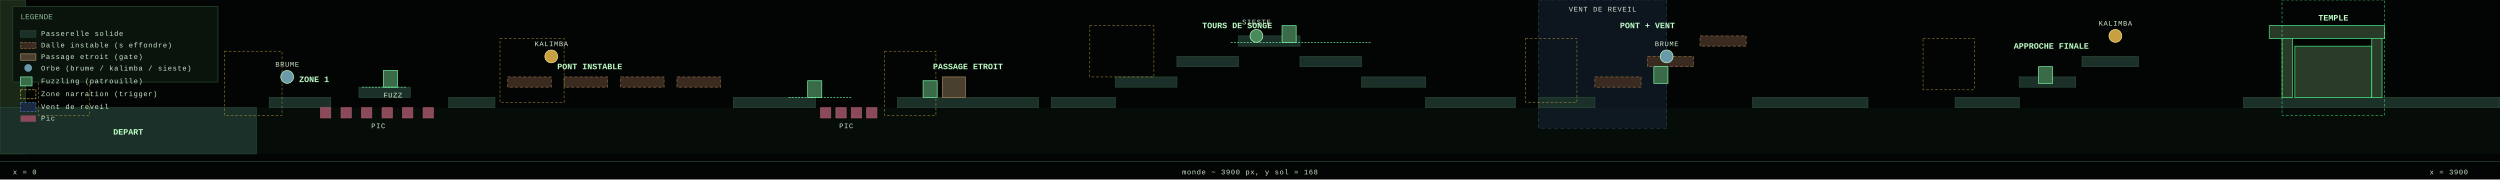
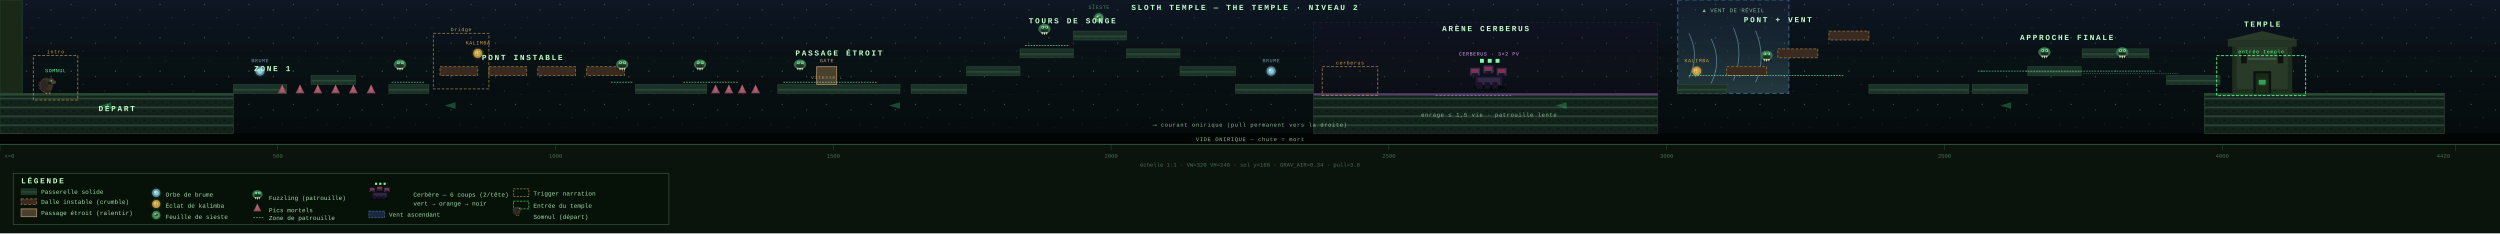
- <svg xmlns="http://www.w3.org/2000/svg" viewBox="0 0 3900 280" width="1950" height="140" role="img" aria-labelledby="title desc">
+ <svg xmlns="http://www.w3.org/2000/svg" viewBox="0 0 4500 420" width="2250" height="210" role="img" aria-labelledby="title desc">
+   <defs>
+     <pattern id="stars" width="80" height="60" patternUnits="userSpaceOnUse">
+       <rect width="80" height="60" fill="#060d12" />
+       <circle cx="12" cy="18" r="1" fill="#cfe8cf" opacity="0.55" />
+       <circle cx="48" cy="8" r="1.2" fill="#bfffc8" opacity="0.4" />
+       <circle cx="70" cy="32" r="0.8" fill="#8ab890" opacity="0.5" />
+       <circle cx="28" cy="44" r="1" fill="#6a9aaa" opacity="0.35" />
+       <circle cx="58" cy="50" r="0.7" fill="#e8f0e0" opacity="0.3" />
+     </pattern>
+     <pattern id="platTile" width="16" height="16" patternUnits="userSpaceOnUse">
+       <rect width="16" height="16" fill="#1a3028" />
+       <rect x="0" y="0" width="16" height="3" fill="#2a4a34" />
+       <rect x="1" y="5" width="6" height="2" fill="#243828" opacity="0.7" />
+       <rect x="9" y="9" width="5" height="2" fill="#243828" opacity="0.5" />
+     </pattern>
+     <pattern id="groundTile" width="16" height="16" patternUnits="userSpaceOnUse">
+       <rect width="16" height="16" fill="#14241c" />
+       <rect x="0" y="0" width="16" height="4" fill="#1a3028" />
+       <rect x="0" y="0" width="16" height="2" fill="#2a4a34" />
+       <rect x="2" y="7" width="5" height="3" fill="#0e1a12" />
+       <rect x="10" y="11" width="4" height="2" fill="#0e1a12" />
+     </pattern>
+     <linearGradient id="skyVeil" x1="0" y1="0" x2="0" y2="1">
+       <stop offset="0%" stop-color="#1a2840" stop-opacity="0.35" />
+       <stop offset="55%" stop-color="#0a1810" stop-opacity="0.15" />
+       <stop offset="100%" stop-color="#020503" stop-opacity="0.5" />
+     </linearGradient>
+     <linearGradient id="windGrad" x1="0" y1="0" x2="0" y2="1">
+       <stop offset="0%" stop-color="#4a7aaa" stop-opacity="0.08" />
+       <stop offset="100%" stop-color="#6a9aaa" stop-opacity="0.35" />
+     </linearGradient>
+     <filter id="glowSoft" x="-50%" y="-50%" width="200%" height="200%">
+       <feGaussianBlur stdDeviation="2.5" result="b" />
+       <feMerge>
+         <feMergeNode in="b" />
+         <feMergeNode in="SourceGraphic" />
+       </feMerge>
+     </filter>
+     <g id="ico-somnul">
+       <ellipse cx="13" cy="30" rx="11" ry="3" fill="#000" opacity="0.35" />
+       <ellipse cx="11" cy="18" rx="12" ry="14" fill="#3a3228" />
+       <ellipse cx="7" cy="18" rx="7" ry="10" fill="#2a2820" />
+       <rect x="9" y="26" width="5" height="6" fill="#2a2218" />
+       <rect x="15" y="26" width="5" height="6" fill="#2a2218" />
+       <rect x="10" y="31" width="3" height="2" fill="#9a8868" />
+       <rect x="16" y="31" width="3" height="2" fill="#9a8868" />
+       <ellipse cx="20" cy="10" rx="6" ry="5.5" fill="#3a3228" />
+       <ellipse cx="24" cy="12" rx="5" ry="3.5" fill="#4a4034" />
+       <rect x="18" y="8" width="4" height="3" fill="#0a0e08" />
+       <rect x="19" y="8.5" width="2.5" height="2" fill="#5aff9a" filter="url(#glowSoft)" />
+       <rect x="14" y="12" width="6" height="4" fill="#1a1410" />
+       <path d="M2 14 L-2 12 M2 18 L-3 17 M3 22 L-2 23" stroke="#5a4a38" stroke-width="1" fill="none" />
+     </g>
+     <g id="ico-fuzz">
+       <ellipse cx="11" cy="22" rx="10" ry="4" fill="#000" opacity="0.3" />
+       <ellipse cx="11" cy="14" rx="11" ry="9" fill="#3a6a48" />
+       <ellipse cx="11" cy="16" rx="7" ry="5" fill="#1a3020" />
+       <polygon points="5,20 7,25 9,20" fill="#c8d8b0" />
+       <polygon points="9,20 11,26 13,20" fill="#c8d8b0" />
+       <polygon points="13,20 15,25 17,20" fill="#c8d8b0" />
+       <rect x="6" y="9" width="4" height="4" fill="#7affaa" filter="url(#glowSoft)" />
+       <rect x="13" y="9" width="4" height="4" fill="#7affaa" filter="url(#glowSoft)" />
+       <rect x="7" y="10" width="1.5" height="2" fill="#0a1408" />
+       <rect x="14" y="10" width="1.5" height="2" fill="#0a1408" />
+     </g>
+     <g id="ico-brume">
+       <circle cx="8" cy="8" r="8" fill="#6a9aaa" filter="url(#glowSoft)" opacity="0.9" />
+       <circle cx="8" cy="8" r="5" fill="#8ad0e0" />
+       <circle cx="6" cy="6" r="2" fill="#d0f0f8" opacity="0.8" />
+     </g>
+     <g id="ico-kalimba">
+       <circle cx="8" cy="8" r="8" fill="#c8a040" filter="url(#glowSoft)" opacity="0.9" />
+       <circle cx="8" cy="8" r="5" fill="#e8c060" />
+       <circle cx="6" cy="6" r="2" fill="#fff0c0" opacity="0.85" />
+       <rect x="5" y="4" width="1.5" height="8" fill="#8a6820" opacity="0.5" />
+       <rect x="8" y="3" width="1.5" height="10" fill="#8a6820" opacity="0.45" />
+       <rect x="11" y="5" width="1.5" height="7" fill="#8a6820" opacity="0.5" />
+     </g>
+     <g id="ico-sieste">
+       <circle cx="8" cy="8" r="8" fill="#4a8a5a" filter="url(#glowSoft)" opacity="0.9" />
+       <circle cx="8" cy="8" r="5" fill="#6ab070" />
+       <ellipse cx="8" cy="8" rx="4" ry="2.5" fill="#2a5a38" transform="rotate(-25 8 8)" />
+       <circle cx="6" cy="6" r="1.5" fill="#c8ffe0" opacity="0.7" />
+     </g>
+     <g id="ico-spike">
+       <polygon points="8,0 16,16 0,16" fill="#8a4a5a" />
+       <polygon points="8,2 13,14 3,14" fill="#aa5a6a" />
+       <polygon points="8,0 10,8 6,8" fill="#c87888" opacity="0.5" />
+     </g>
+     <g id="ico-cerberus">
+       <ellipse cx="36" cy="50" rx="30" ry="5" fill="#000" opacity="0.4" />
+       <rect x="12" y="30" width="48" height="16" fill="#221830" />
+       <rect x="16" y="32" width="40" height="12" fill="#322848" />
+       <rect x="14" y="40" width="10" height="12" fill="#1a1228" />
+       <rect x="28" y="40" width="10" height="12" fill="#1a1228" />
+       <rect x="42" y="40" width="10" height="12" fill="#1a1228" />
+       <g transform="translate(2,6)">
+         <rect x="0" y="8" width="18" height="14" fill="#3a2848" />
+         <rect x="2" y="10" width="14" height="8" fill="#524068" />
+         <rect x="3" y="11" width="4" height="4" fill="#cc1828" />
+         <rect x="10" y="11" width="4" height="4" fill="#cc1828" />
+         <rect x="4" y="18" width="10" height="4" fill="#1a1228" />
+       </g>
+       <g transform="translate(26,2)">
+         <rect x="0" y="8" width="18" height="14" fill="#3a2848" />
+         <rect x="2" y="10" width="14" height="8" fill="#524068" />
+         <rect x="3" y="11" width="4" height="4" fill="#cc1828" />
+         <rect x="10" y="11" width="4" height="4" fill="#cc1828" />
+         <rect x="4" y="18" width="10" height="4" fill="#1a1228" />
+       </g>
+       <g transform="translate(50,6)">
+         <rect x="0" y="8" width="18" height="14" fill="#3a2848" />
+         <rect x="2" y="10" width="14" height="8" fill="#524068" />
+         <rect x="3" y="11" width="4" height="4" fill="#cc1828" />
+         <rect x="10" y="11" width="4" height="4" fill="#cc1828" />
+         <rect x="4" y="18" width="10" height="4" fill="#1a1228" />
+       </g>
+       <rect x="20" y="-2" width="7" height="7" fill="#7affaa" />
+       <rect x="34" y="-2" width="7" height="7" fill="#7affaa" />
+       <rect x="48" y="-2" width="7" height="7" fill="#7affaa" />
+     </g>
+     <g id="ico-temple">
+       <rect x="20" y="20" width="108" height="92" fill="#1e2e1c" />
+       <rect x="28" y="28" width="92" height="76" fill="#2a3a28" />
+       <rect x="12" y="16" width="124" height="12" fill="#243424" />
+       <polygon points="8,16 74,0 140,16" fill="#2a3a28" />
+       <rect x="58" y="72" width="32" height="40" fill="#0a140c" />
+       <rect x="62" y="76" width="24" height="36" fill="#1a2818" />
+       <rect x="68" y="88" width="12" height="8" fill="#4aff8a" opacity="0.55" filter="url(#glowSoft)" />
+       <rect x="36" y="40" width="10" height="18" fill="#0a140c" />
+       <rect x="102" y="40" width="10" height="18" fill="#0a140c" />
+       <rect x="48" y="48" width="52" height="4" fill="#3a5a42" />
+     </g>
+     <g id="plat-solid">
+       
+     </g>
+   </defs>
  <style>
-     text { font-family: 'Courier New', monospace; fill: #cfe8cf; }
-     .label { font-size: 11px; letter-spacing: 1px; }
-     .section { font-size: 13px; font-weight: bold; fill: #bfffc8; }
-     .legend-title { font-size: 12px; fill: #8ab890; }
-     .axis { stroke: #2a4a34; stroke-width: 1; }
+     text { font-family: 'Courier New', Courier, monospace; }
+     .sec { font-size: 14px; font-weight: bold; fill: #bfffc8; letter-spacing: 3px; }
+     .lbl { font-size: 10px; fill: #8ab890; letter-spacing: 1px; }
+     .lbl-item { font-size: 9px; letter-spacing: 1px; }
+     .axis { font-size: 10px; fill: #4a6a50; }
+     .legend { font-size: 11px; fill: #9fd8a8; }
+     .crumble { fill: #3a2a20; stroke: #8a6a40; stroke-width: 1.5; stroke-dasharray: 5 3; }
+     .gate { fill: #4a4030; stroke: #aa8860; stroke-width: 1.5; }
+     .wall { fill: #1a2818; stroke: #2a4a34; }
  </style>
-   <rect width="3900" height="280" fill="#020503" />
-   <rect x="0" y="168" width="3900" height="72" fill="#0a140c" opacity="0.5" />
-   <rect x="2400" y="0" width="200" height="200" fill="#1a2840" opacity="0.45" stroke="#4a7aaa" stroke-width="1" stroke-dasharray="6 4" />
-   <text x="2500" y="18" text-anchor="middle" class="label" fill="#6a9aaa">VENT DE REVEIL</text>
-   <rect x="0" y="0" width="40" height="240" fill="#1a2818" stroke="#2a4a34" />
-   <rect x="0" y="168" width="400" height="72" fill="#1a3028" stroke="#2a4a34" />
-   <text x="200" y="210" text-anchor="middle" class="section">DEPART</text>
-   <rect x="420" y="152" width="96" height="16" fill="#1a3028" stroke="#2a4a34" />
-   <rect x="560" y="136" width="80" height="16" fill="#1a3028" stroke="#2a4a34" />
-   <text x="490" y="128" text-anchor="middle" class="section">ZONE 1</text>
-   <circle cx="448" cy="120" r="10" fill="#6a9aaa" stroke="#bfffc8" stroke-width="1" />
-   <text x="448" y="104" text-anchor="middle" class="label" fill="#6a9aaa">BRUME</text>
-   <rect x="60" y="100" width="80" height="80" fill="none" stroke="#c8a040" stroke-width="1" stroke-dasharray="4 3" opacity="0.7" />
-   <rect x="350" y="80" width="90" height="100" fill="none" stroke="#c8a040" stroke-width="1" stroke-dasharray="4 3" opacity="0.7" />
-   <rect x="598" y="110" width="22" height="26" fill="#3a6a48" stroke="#7affaa" />
-   <line x1="565" y1="136" x2="635" y2="136" stroke="#7affaa" stroke-width="1" stroke-dasharray="3 2" />
-   <text x="598" y="152" class="label" fill="#7affaa">FUZZ</text>
-   <rect x="700" y="152" width="72" height="16" fill="#1a3028" stroke="#2a4a34" />
-   <rect x="792" y="120" width="68" height="16" fill="#3a2a20" stroke="#8a6a40" stroke-dasharray="5 3" />
-   <rect x="880" y="120" width="68" height="16" fill="#3a2a20" stroke="#8a6a40" stroke-dasharray="5 3" />
-   <rect x="968" y="120" width="68" height="16" fill="#3a2a20" stroke="#8a6a40" stroke-dasharray="5 3" />
-   <rect x="1056" y="120" width="68" height="16" fill="#3a2a20" stroke="#8a6a40" stroke-dasharray="5 3" />
-   <rect x="1144" y="152" width="128" height="16" fill="#1a3028" stroke="#2a4a34" />
-   <text x="920" y="108" text-anchor="middle" class="section">PONT INSTABLE</text>
-   <circle cx="860" cy="88" r="10" fill="#c8a040" stroke="#ffe89a" stroke-width="1" />
-   <text x="860" y="72" text-anchor="middle" class="label" fill="#c8a040">KALIMBA</text>
-   <rect x="780" y="60" width="100" height="100" fill="none" stroke="#c8a040" stroke-width="1" stroke-dasharray="4 3" opacity="0.7" />
-   <rect x="1260" y="126" width="22" height="26" fill="#3a6a48" stroke="#7affaa" />
-   <line x1="1230" y1="152" x2="1330" y2="152" stroke="#7affaa" stroke-width="1" stroke-dasharray="3 2" />
-   <rect x="1400" y="152" width="220" height="16" fill="#1a3028" stroke="#2a4a34" />
-   <rect x="1470" y="120" width="36" height="32" fill="#4a4030" stroke="#aa8860" />
-   <text x="1510" y="108" text-anchor="middle" class="section">PASSAGE ETROIT</text>
-   <rect x="1380" y="80" width="80" height="100" fill="none" stroke="#c8a040" stroke-width="1" stroke-dasharray="4 3" opacity="0.7" />
-   <rect x="1440" y="126" width="22" height="26" fill="#3a6a48" stroke="#7affaa" />
-   <rect x="1640" y="152" width="100" height="16" fill="#1a3028" stroke="#2a4a34" />
-   <rect x="1740" y="120" width="96" height="16" fill="#1a3028" stroke="#2a4a34" />
-   <rect x="1836" y="88" width="96" height="16" fill="#1a3028" stroke="#2a4a34" />
-   <rect x="1932" y="56" width="96" height="16" fill="#1a3028" stroke="#2a4a34" />
-   <rect x="2028" y="88" width="96" height="16" fill="#1a3028" stroke="#2a4a34" />
-   <rect x="2124" y="120" width="100" height="16" fill="#1a3028" stroke="#2a4a34" />
-   <rect x="2224" y="152" width="140" height="16" fill="#1a3028" stroke="#2a4a34" />
-   <text x="1930" y="44" text-anchor="middle" class="section">TOURS DE SONGE</text>
-   <circle cx="1960" cy="56" r="10" fill="#4a8a5a" stroke="#bfffc8" stroke-width="1" />
-   <text x="1960" y="38" text-anchor="middle" class="label" fill="#4a8a5a">SIESTE</text>
-   <rect x="1700" y="40" width="100" height="80" fill="none" stroke="#c8a040" stroke-width="1" stroke-dasharray="4 3" opacity="0.7" />
-   <rect x="2000" y="40" width="22" height="26" fill="#3a6a48" stroke="#7affaa" />
-   <line x1="1920" y1="66" x2="2140" y2="66" stroke="#7affaa" stroke-width="1" stroke-dasharray="3 2" />
-   <rect x="2400" y="152" width="88" height="16" fill="#1a3028" stroke="#2a4a34" />
-   <rect x="2488" y="120" width="72" height="16" fill="#3a2a20" stroke="#8a6a40" stroke-dasharray="5 3" />
-   <rect x="2570" y="88" width="72" height="16" fill="#3a2a20" stroke="#8a6a40" stroke-dasharray="5 3" />
-   <rect x="2652" y="56" width="72" height="16" fill="#3a2a20" stroke="#8a6a40" stroke-dasharray="5 3" />
-   <rect x="2734" y="152" width="180" height="16" fill="#1a3028" stroke="#2a4a34" />
-   <text x="2570" y="44" text-anchor="middle" class="section">PONT + VENT</text>
-   <circle cx="2600" cy="88" r="10" fill="#6a9aaa" stroke="#bfffc8" stroke-width="1" />
-   <text x="2600" y="72" text-anchor="middle" class="label" fill="#6a9aaa">BRUME</text>
-   <rect x="2380" y="60" width="80" height="100" fill="none" stroke="#c8a040" stroke-width="1" stroke-dasharray="4 3" opacity="0.7" />
-   <rect x="2580" y="104" width="22" height="26" fill="#3a6a48" stroke="#7affaa" />
-   <rect x="3050" y="152" width="100" height="16" fill="#1a3028" stroke="#2a4a34" />
-   <rect x="3150" y="120" width="88" height="16" fill="#1a3028" stroke="#2a4a34" />
-   <rect x="3248" y="88" width="88" height="16" fill="#1a3028" stroke="#2a4a34" />
-   <text x="3200" y="76" text-anchor="middle" class="section">APPROCHE FINALE</text>
-   <circle cx="3300" cy="56" r="10" fill="#c8a040" stroke="#ffe89a" stroke-width="1" />
-   <text x="3300" y="40" text-anchor="middle" class="label" fill="#c8a040">KALIMBA</text>
-   <rect x="3000" y="60" width="80" height="80" fill="none" stroke="#c8a040" stroke-width="1" stroke-dasharray="4 3" opacity="0.7" />
-   <rect x="3180" y="104" width="22" height="26" fill="#3a6a48" stroke="#7affaa" />
-   <rect x="3500" y="152" width="400" height="16" fill="#1a3028" stroke="#2a4a34" />
-   <rect x="3580" y="72" width="120" height="80" fill="#2a3a28" stroke="#4aff8a" />
-   <rect x="3560" y="56" width="16" height="96" fill="#2a3a28" stroke="#4aff8a" />
-   <rect x="3700" y="56" width="16" height="96" fill="#2a3a28" stroke="#4aff8a" />
-   <rect x="3540" y="40" width="180" height="20" fill="#2a3a28" stroke="#4aff8a" />
-   <text x="3640" y="32" text-anchor="middle" class="section" fill="#4aff8a">TEMPLE</text>
-   <rect x="3560" y="0" width="160" height="180" fill="none" stroke="#4aff8a" stroke-width="1" stroke-dasharray="4 3" opacity="0.7" />
-   <g fill="#8a4a5a" stroke="#aa5a6a">
-     <rect x="500" y="168" width="16" height="16" />
-     <rect x="532" y="168" width="16" height="16" />
-     <rect x="564" y="168" width="16" height="16" />
-     <rect x="596" y="168" width="16" height="16" />
-     <rect x="628" y="168" width="16" height="16" />
-     <rect x="660" y="168" width="16" height="16" />
-     <rect x="1280" y="168" width="16" height="16" />
-     <rect x="1304" y="168" width="16" height="16" />
-     <rect x="1328" y="168" width="16" height="16" />
-     <rect x="1352" y="168" width="16" height="16" />
-   </g>
-   <text x="590" y="200" text-anchor="middle" class="label" fill="#aa5a6a">PIC</text>
-   <text x="1320" y="200" text-anchor="middle" class="label" fill="#aa5a6a">PIC</text>
-   <line x1="0" y1="252" x2="3900" y2="252" class="axis" />
-   <text x="20" y="272" class="label" fill="#4a6a50">x = 0</text>
-   <text x="1950" y="272" text-anchor="middle" class="label" fill="#4a6a50">monde ~ 3900 px, y sol = 168</text>
-   <text x="3850" y="272" text-anchor="end" class="label" fill="#4a6a50">x = 3900</text>
-   <g transform="translate(20, 248)">
-     <rect x="0" y="-238" width="320" height="118" fill="#0a140c" stroke="#2a4a34" />
-     <text x="12" y="-218" class="legend-title">LEGENDE</text>
-     <rect x="12" y="-200" width="24" height="10" fill="#1a3028" stroke="#2a4a34" />
-     <text x="44" y="-192" class="label">Passerelle solide</text>
-     <rect x="12" y="-182" width="24" height="10" fill="#3a2a20" stroke="#8a6a40" stroke-dasharray="4 2" />
-     <text x="44" y="-174" class="label">Dalle instable (s effondre)</text>
-     <rect x="12" y="-164" width="24" height="10" fill="#4a4030" stroke="#aa8860" />
-     <text x="44" y="-156" class="label">Passage etroit (gate)</text>
-     <circle cx="24" cy="-142" r="6" fill="#6a9aaa" />
-     <text x="44" y="-138" class="label">Orbe (brume / kalimba / sieste)</text>
-     <rect x="12" y="-128" width="18" height="14" fill="#3a6a48" stroke="#7affaa" />
-     <text x="44" y="-118" class="label">Fuzzling (patrouille)</text>
-     <rect x="12" y="-108" width="24" height="14" fill="none" stroke="#c8a040" stroke-dasharray="4 2" />
-     <text x="44" y="-98" class="label">Zone narration (trigger)</text>
-     <rect x="12" y="-88" width="24" height="14" fill="#1a2840" stroke="#4a7aaa" stroke-dasharray="4 2" />
-     <text x="44" y="-78" class="label">Vent de reveil</text>
-     <rect x="12" y="-68" width="24" height="10" fill="#8a4a5a" />
-     <text x="44" y="-60" class="label">Pic</text>
-   </g>
+   <rect width="4500" height="260" fill="url(#stars)" />
+   <rect width="4500" height="260" fill="url(#skyVeil)" />
+   <rect x="0" y="0" width="4500" height="80" fill="#2a1840" opacity="0.06" />
+   <rect x="0" y="100" width="4500" height="40" fill="#184028" opacity="0.05" />
+   <rect x="0" y="240" width="4500" height="20" fill="#020503" />
+   <text x="2250" y="254" text-anchor="middle" class="lbl" fill="#3a4a38">VIDE ONIRIQUE — chute = mort</text>
+   <rect x="3020" y="0" width="200" height="168" fill="url(#windGrad)" stroke="#4a7aaa" stroke-width="1.5" stroke-dasharray="8 5" opacity="0.85" />
+   <g opacity="0.55" stroke="#8ab8d0" stroke-width="1.5" fill="none">
+     <path d="M3040 140 Q3060 100 3040 60" />
+     <path d="M3080 150 Q3100 110 3080 70" />
+     <path d="M3120 145 Q3140 95 3120 50" />
+     <path d="M3160 148 Q3180 105 3160 55" />
+   </g>
+   <text x="3120" y="22" text-anchor="middle" class="lbl" fill="#6a9aaa">▲ VENT DE RÉVEIL</text>
+   <rect x="2364" y="40" width="620" height="128" fill="#1a1028" opacity="0.25" stroke="#685880" stroke-width="1" stroke-dasharray="6 4" />
+   <text x="2674" y="56" text-anchor="middle" class="sec" fill="#c8a0e0" font-size="13">ARÈNE CERBERUS</text>
+   <rect class="wall" x="0" y="0" width="40" height="240" />
+   <rect x="0" y="168" width="420" height="72" fill="url(#groundTile)" stroke="#2a4a34" stroke-width="1" />
+   <rect x="0" y="168" width="420" height="4" fill="#2a4a34" />
+   <rect x="420" y="152" width="96" height="16" fill="url(#platTile)" stroke="#2a4a34" />
+   <rect x="560" y="136" width="80" height="16" fill="url(#platTile)" stroke="#2a4a34" />
+   <g>
+     <use href="#ico-spike" transform="translate(500,152)" />
+     <use href="#ico-spike" transform="translate(532,152)" />
+     <use href="#ico-spike" transform="translate(564,152)" />
+     <use href="#ico-spike" transform="translate(596,152)" />
+     <use href="#ico-spike" transform="translate(628,152)" />
+     <use href="#ico-spike" transform="translate(660,152)" />
+   </g>
+   <rect x="700" y="152" width="72" height="16" fill="url(#platTile)" stroke="#2a4a34" />
+   <rect class="crumble" x="792" y="120" width="68" height="16" />
+   <rect class="crumble" x="880" y="120" width="68" height="16" />
+   <rect class="crumble" x="968" y="120" width="68" height="16" />
+   <rect class="crumble" x="1056" y="120" width="68" height="16" />
+   <rect x="1144" y="152" width="128" height="16" fill="url(#platTile)" stroke="#2a4a34" />
+   <g>
+     <use href="#ico-spike" transform="translate(1280,152)" />
+     <use href="#ico-spike" transform="translate(1304,152)" />
+     <use href="#ico-spike" transform="translate(1328,152)" />
+     <use href="#ico-spike" transform="translate(1352,152)" />
+   </g>
+   <rect x="1400" y="152" width="220" height="16" fill="url(#platTile)" stroke="#2a4a34" />
+   <rect class="gate" x="1470" y="120" width="36" height="32" />
+   <text x="1488" y="112" text-anchor="middle" class="lbl-item" fill="#c8a080">GATE</text>
+   <text x="1488" y="142" text-anchor="middle" class="lbl-item" fill="#aa8860" font-size="8">vitesse ↓</text>
+   <rect x="1640" y="152" width="100" height="16" fill="url(#platTile)" stroke="#2a4a34" />
+   <rect x="1740" y="120" width="96" height="16" fill="url(#platTile)" stroke="#2a4a34" />
+   <rect x="1836" y="88" width="96" height="16" fill="url(#platTile)" stroke="#2a4a34" />
+   <rect x="1932" y="56" width="96" height="16" fill="url(#platTile)" stroke="#2a4a34" />
+   <rect x="2028" y="88" width="96" height="16" fill="url(#platTile)" stroke="#2a4a34" />
+   <rect x="2124" y="120" width="100" height="16" fill="url(#platTile)" stroke="#2a4a34" />
+   <rect x="2224" y="152" width="140" height="16" fill="url(#platTile)" stroke="#2a4a34" />
+   <rect x="2364" y="168" width="620" height="72" fill="url(#groundTile)" stroke="#3a2a48" stroke-width="1" />
+   <rect x="2364" y="168" width="620" height="4" fill="#524068" />
+   <rect x="3020" y="152" width="88" height="16" fill="url(#platTile)" stroke="#2a4a34" />
+   <rect class="crumble" x="3108" y="120" width="72" height="16" />
+   <rect class="crumble" x="3200" y="88" width="72" height="16" />
+   <rect class="crumble" x="3292" y="56" width="72" height="16" />
+   <rect x="3364" y="152" width="180" height="16" fill="url(#platTile)" stroke="#2a4a34" />
+   <rect x="3550" y="152" width="100" height="16" fill="url(#platTile)" stroke="#2a4a34" />
+   <rect x="3650" y="120" width="96" height="16" fill="url(#platTile)" stroke="#2a4a34" />
+   <rect x="3748" y="88" width="120" height="16" fill="url(#platTile)" stroke="#2a4a34" />
+   <rect x="3900" y="136" width="96" height="16" fill="url(#platTile)" stroke="#2a4a34" />
+   <rect x="3968" y="168" width="432" height="72" fill="url(#groundTile)" stroke="#2a4a34" />
+   <rect x="3968" y="168" width="432" height="4" fill="#2a4a34" />
+   <use href="#ico-somnul" transform="translate(72,136) scale(1)" />
+   <text x="100" y="130" text-anchor="middle" class="lbl-item" fill="#5aff9a">SOMNUL</text>
+   <use href="#ico-brume" transform="translate(460,120)" />
+   <text x="468" y="112" text-anchor="middle" class="lbl-item" fill="#6a9aaa">BRUME</text>
+   <use href="#ico-kalimba" transform="translate(852,88)" />
+   <text x="860" y="80" text-anchor="middle" class="lbl-item" fill="#c8a040">KALIMBA</text>
+   <use href="#ico-sieste" transform="translate(1970,24)" />
+   <text x="1978" y="16" text-anchor="middle" class="lbl-item" fill="#4a8a5a">SIESTE</text>
+   <use href="#ico-brume" transform="translate(2280,120)" />
+   <text x="2288" y="112" text-anchor="middle" class="lbl-item" fill="#6a9aaa">BRUME</text>
+   <use href="#ico-kalimba" transform="translate(3046,120)" />
+   <text x="3054" y="112" text-anchor="middle" class="lbl-item" fill="#c8a040">KALIMBA</text>
+   <use href="#ico-fuzz" transform="translate(709,102)" />
+   <line x1="705" y1="148" x2="765" y2="148" stroke="#7affaa" stroke-width="1.5" stroke-dasharray="3 2" opacity="0.7" />
+   <use href="#ico-fuzz" transform="translate(1109,102)" />
+   <line x1="1100" y1="148" x2="1140" y2="148" stroke="#7affaa" stroke-width="1.5" stroke-dasharray="3 2" opacity="0.7" />
+   <use href="#ico-fuzz" transform="translate(1249,102)" />
+   <line x1="1230" y1="148" x2="1330" y2="148" stroke="#7affaa" stroke-width="1.5" stroke-dasharray="3 2" opacity="0.7" />
+   <use href="#ico-fuzz" transform="translate(1429,102)" />
+   <line x1="1410" y1="148" x2="1580" y2="148" stroke="#7affaa" stroke-width="1.5" stroke-dasharray="3 2" opacity="0.7" />
+   <use href="#ico-fuzz" transform="translate(1869,38)" />
+   <line x1="1845" y1="82" x2="1925" y2="82" stroke="#7affaa" stroke-width="1.5" stroke-dasharray="3 2" opacity="0.7" />
+   <use href="#ico-fuzz" transform="translate(3169,86)" />
+   <line x1="3040" y1="136" x2="3320" y2="136" stroke="#7affaa" stroke-width="1.5" stroke-dasharray="3 2" opacity="0.7" />
+   <use href="#ico-fuzz" transform="translate(3669,80)" />
+   <line x1="3560" y1="128" x2="3880" y2="128" stroke="#7affaa" stroke-width="1.5" stroke-dasharray="3 2" opacity="0.65" />
+   <use href="#ico-fuzz" transform="translate(3809,80)" />
+   <line x1="3750" y1="132" x2="3920" y2="132" stroke="#7affaa" stroke-width="1" stroke-dasharray="2 2" opacity="0.5" />
+   <use href="#ico-cerberus" transform="translate(2644,108)" />
+   <line x1="2584" y1="172" x2="2720" y2="172" stroke="#aa80cc" stroke-width="2" stroke-dasharray="4 3" opacity="0.6" />
+   <text x="2680" y="100" text-anchor="middle" class="lbl-item" fill="#e0a0ff">CERBERUS · 3×2 PV</text>
+   <text x="2680" y="210" text-anchor="middle" class="lbl" fill="#9a80b0">enrage ≤ 1,5 vie · patrouille lente</text>
+   <use href="#ico-temple" transform="translate(3998,56)" />
+   <text x="4072" y="48" text-anchor="middle" class="sec" fill="#4aff8a" font-size="12">TEMPLE</text>
+   <rect x="60" y="100" width="80" height="80" fill="none" stroke="#c8a040" stroke-width="1.5" stroke-dasharray="5 3" opacity="0.75" />
+   <text x="100" y="96" text-anchor="middle" class="lbl-item" fill="#c8a040">intro</text>
+   <rect x="780" y="60" width="100" height="100" fill="none" stroke="#c8a040" stroke-width="1.5" stroke-dasharray="5 3" opacity="0.7" />
+   <text x="830" y="56" text-anchor="middle" class="lbl-item" fill="#c8a040">bridge</text>
+   <rect x="2380" y="120" width="100" height="52" fill="none" stroke="#c8a040" stroke-width="1.5" stroke-dasharray="5 3" opacity="0.75" />
+   <text x="2430" y="116" text-anchor="middle" class="lbl-item" fill="#c8a040">cerberus</text>
+   <rect x="3990" y="100" width="160" height="72" fill="none" stroke="#4aff8a" stroke-width="2" stroke-dasharray="5 3" opacity="0.8" />
+   <text x="4070" y="96" text-anchor="middle" class="lbl-item" fill="#4aff8a">entrée temple</text>
+   <text x="210" y="200" text-anchor="middle" class="sec">DÉPART</text>
+   <text x="490" y="128" text-anchor="middle" class="sec" font-size="12">ZONE 1</text>
+   <text x="940" y="108" text-anchor="middle" class="sec" font-size="12">PONT INSTABLE</text>
+   <text x="1510" y="100" text-anchor="middle" class="sec" font-size="12">PASSAGE ÉTROIT</text>
+   <text x="1930" y="42" text-anchor="middle" class="sec" font-size="12">TOURS DE SONGE</text>
+   <text x="3200" y="40" text-anchor="middle" class="sec" font-size="12">PONT + VENT</text>
+   <text x="3720" y="72" text-anchor="middle" class="sec" font-size="12">APPROCHE FINALE</text>
+   <g opacity="0.25" fill="#4aff8a">
+     <polygon points="180,190 200,184 200,196" />
+     <polygon points="800,190 820,184 820,196" />
+     <polygon points="1600,190 1620,184 1620,196" />
+     <polygon points="2800,190 2820,184 2820,196" />
+     <polygon points="3600,190 3620,184 3620,196" />
+   </g>
+   <text x="2250" y="228" text-anchor="middle" class="lbl" fill="#3a6a48">⟶ courant onirique (pull permanent vers la droite)</text>
+   <rect x="0" y="260" width="4500" height="160" fill="#0a140c" />
+   <line x1="0" y1="260" x2="4500" y2="260" stroke="#2a4a34" stroke-width="2" />
+   <g stroke="#2a4a34" stroke-width="1">
+     <line x1="0" y1="260" x2="0" y2="272" />
+     <line x1="500" y1="260" x2="500" y2="270" />
+     <line x1="1000" y1="260" x2="1000" y2="270" />
+     <line x1="1500" y1="260" x2="1500" y2="270" />
+     <line x1="2000" y1="260" x2="2000" y2="270" />
+     <line x1="2500" y1="260" x2="2500" y2="270" />
+     <line x1="3000" y1="260" x2="3000" y2="270" />
+     <line x1="3500" y1="260" x2="3500" y2="270" />
+     <line x1="4000" y1="260" x2="4000" y2="270" />
+     <line x1="4420" y1="260" x2="4420" y2="272" />
+   </g>
+   <text x="8" y="284" class="axis">x=0</text>
+   <text x="500" y="284" class="axis" text-anchor="middle">500</text>
+   <text x="1000" y="284" class="axis" text-anchor="middle">1000</text>
+   <text x="1500" y="284" class="axis" text-anchor="middle">1500</text>
+   <text x="2000" y="284" class="axis" text-anchor="middle">2000</text>
+   <text x="2500" y="284" class="axis" text-anchor="middle">2500</text>
+   <text x="3000" y="284" class="axis" text-anchor="middle">3000</text>
+   <text x="3500" y="284" class="axis" text-anchor="middle">3500</text>
+   <text x="4000" y="284" class="axis" text-anchor="middle">4000</text>
+   <text x="4410" y="284" class="axis" text-anchor="end">4420</text>
+   <text x="2250" y="300" text-anchor="middle" class="axis">échelle 1:1 · VW=320 VH=240 · sol y=168 · GRAV_AIR=0.34 · pull=3.8</text>
+   <g transform="translate(24, 312)">
+     <rect x="0" y="0" width="1180" height="92" fill="#061208" stroke="#2a4a34" stroke-width="1.5" />
+     <text x="14" y="18" class="sec" font-size="11" fill="#8ab890">LÉGENDE</text>
+     <rect x="14" y="28" width="28" height="10" fill="url(#platTile)" stroke="#2a4a34" />
+     <text x="50" y="37" class="legend">Passerelle solide</text>
+     <rect class="crumble" x="14" y="46" width="28" height="10" />
+     <text x="50" y="55" class="legend">Dalle instable (crumble)</text>
+     <rect class="gate" x="14" y="64" width="28" height="14" />
+     <text x="50" y="75" class="legend">Passage étroit (ralentir)</text>
+     <use href="#ico-brume" transform="translate(250,28) scale(0.9)" />
+     <text x="274" y="42" class="legend">Orbe de brume</text>
+     <use href="#ico-kalimba" transform="translate(250,48) scale(0.9)" />
+     <text x="274" y="62" class="legend">Éclat de kalimba</text>
+     <use href="#ico-sieste" transform="translate(250,68) scale(0.9)" />
+     <text x="274" y="82" class="legend">Feuille de sieste</text>
+     <use href="#ico-fuzz" transform="translate(430,26) scale(0.85)" />
+     <text x="460" y="48" class="legend">Fuzzling (patrouille)</text>
+     <use href="#ico-spike" transform="translate(432,54) scale(0.9)" />
+     <text x="460" y="70" class="legend">Pics mortels</text>
+     <line x1="432" y1="80" x2="452" y2="80" stroke="#7affaa" stroke-dasharray="3 2" />
+     <text x="460" y="84" class="legend">Zone de patrouille</text>
+     <use href="#ico-cerberus" transform="translate(640,18) scale(0.55)" />
+     <text x="720" y="42" class="legend">Cerbère — 6 coups (2/tête)</text>
+     <text x="720" y="58" class="legend">vert → orange → noir</text>
+     <rect x="640" y="68" width="28" height="12" fill="#1a2840" stroke="#4a7aaa" stroke-dasharray="4 2" />
+     <text x="676" y="78" class="legend">Vent ascendant</text>
+     <rect x="900" y="28" width="28" height="14" fill="none" stroke="#c8a040" stroke-dasharray="4 2" />
+     <text x="936" y="40" class="legend">Trigger narration</text>
+     <rect x="900" y="50" width="28" height="14" fill="none" stroke="#4aff8a" stroke-dasharray="4 2" />
+     <text x="936" y="62" class="legend">Entrée du temple</text>
+     <use href="#ico-somnul" transform="translate(900,58) scale(0.55)" />
+     <text x="936" y="82" class="legend">Somnul (départ)</text>
+   </g>
+   <text x="2240" y="18" text-anchor="middle" class="sec" font-size="16" fill="#bfffc8" letter-spacing="6">SLOTH TEMPLE — THE TEMPLE · NIVEAU 2</text>
</svg>
